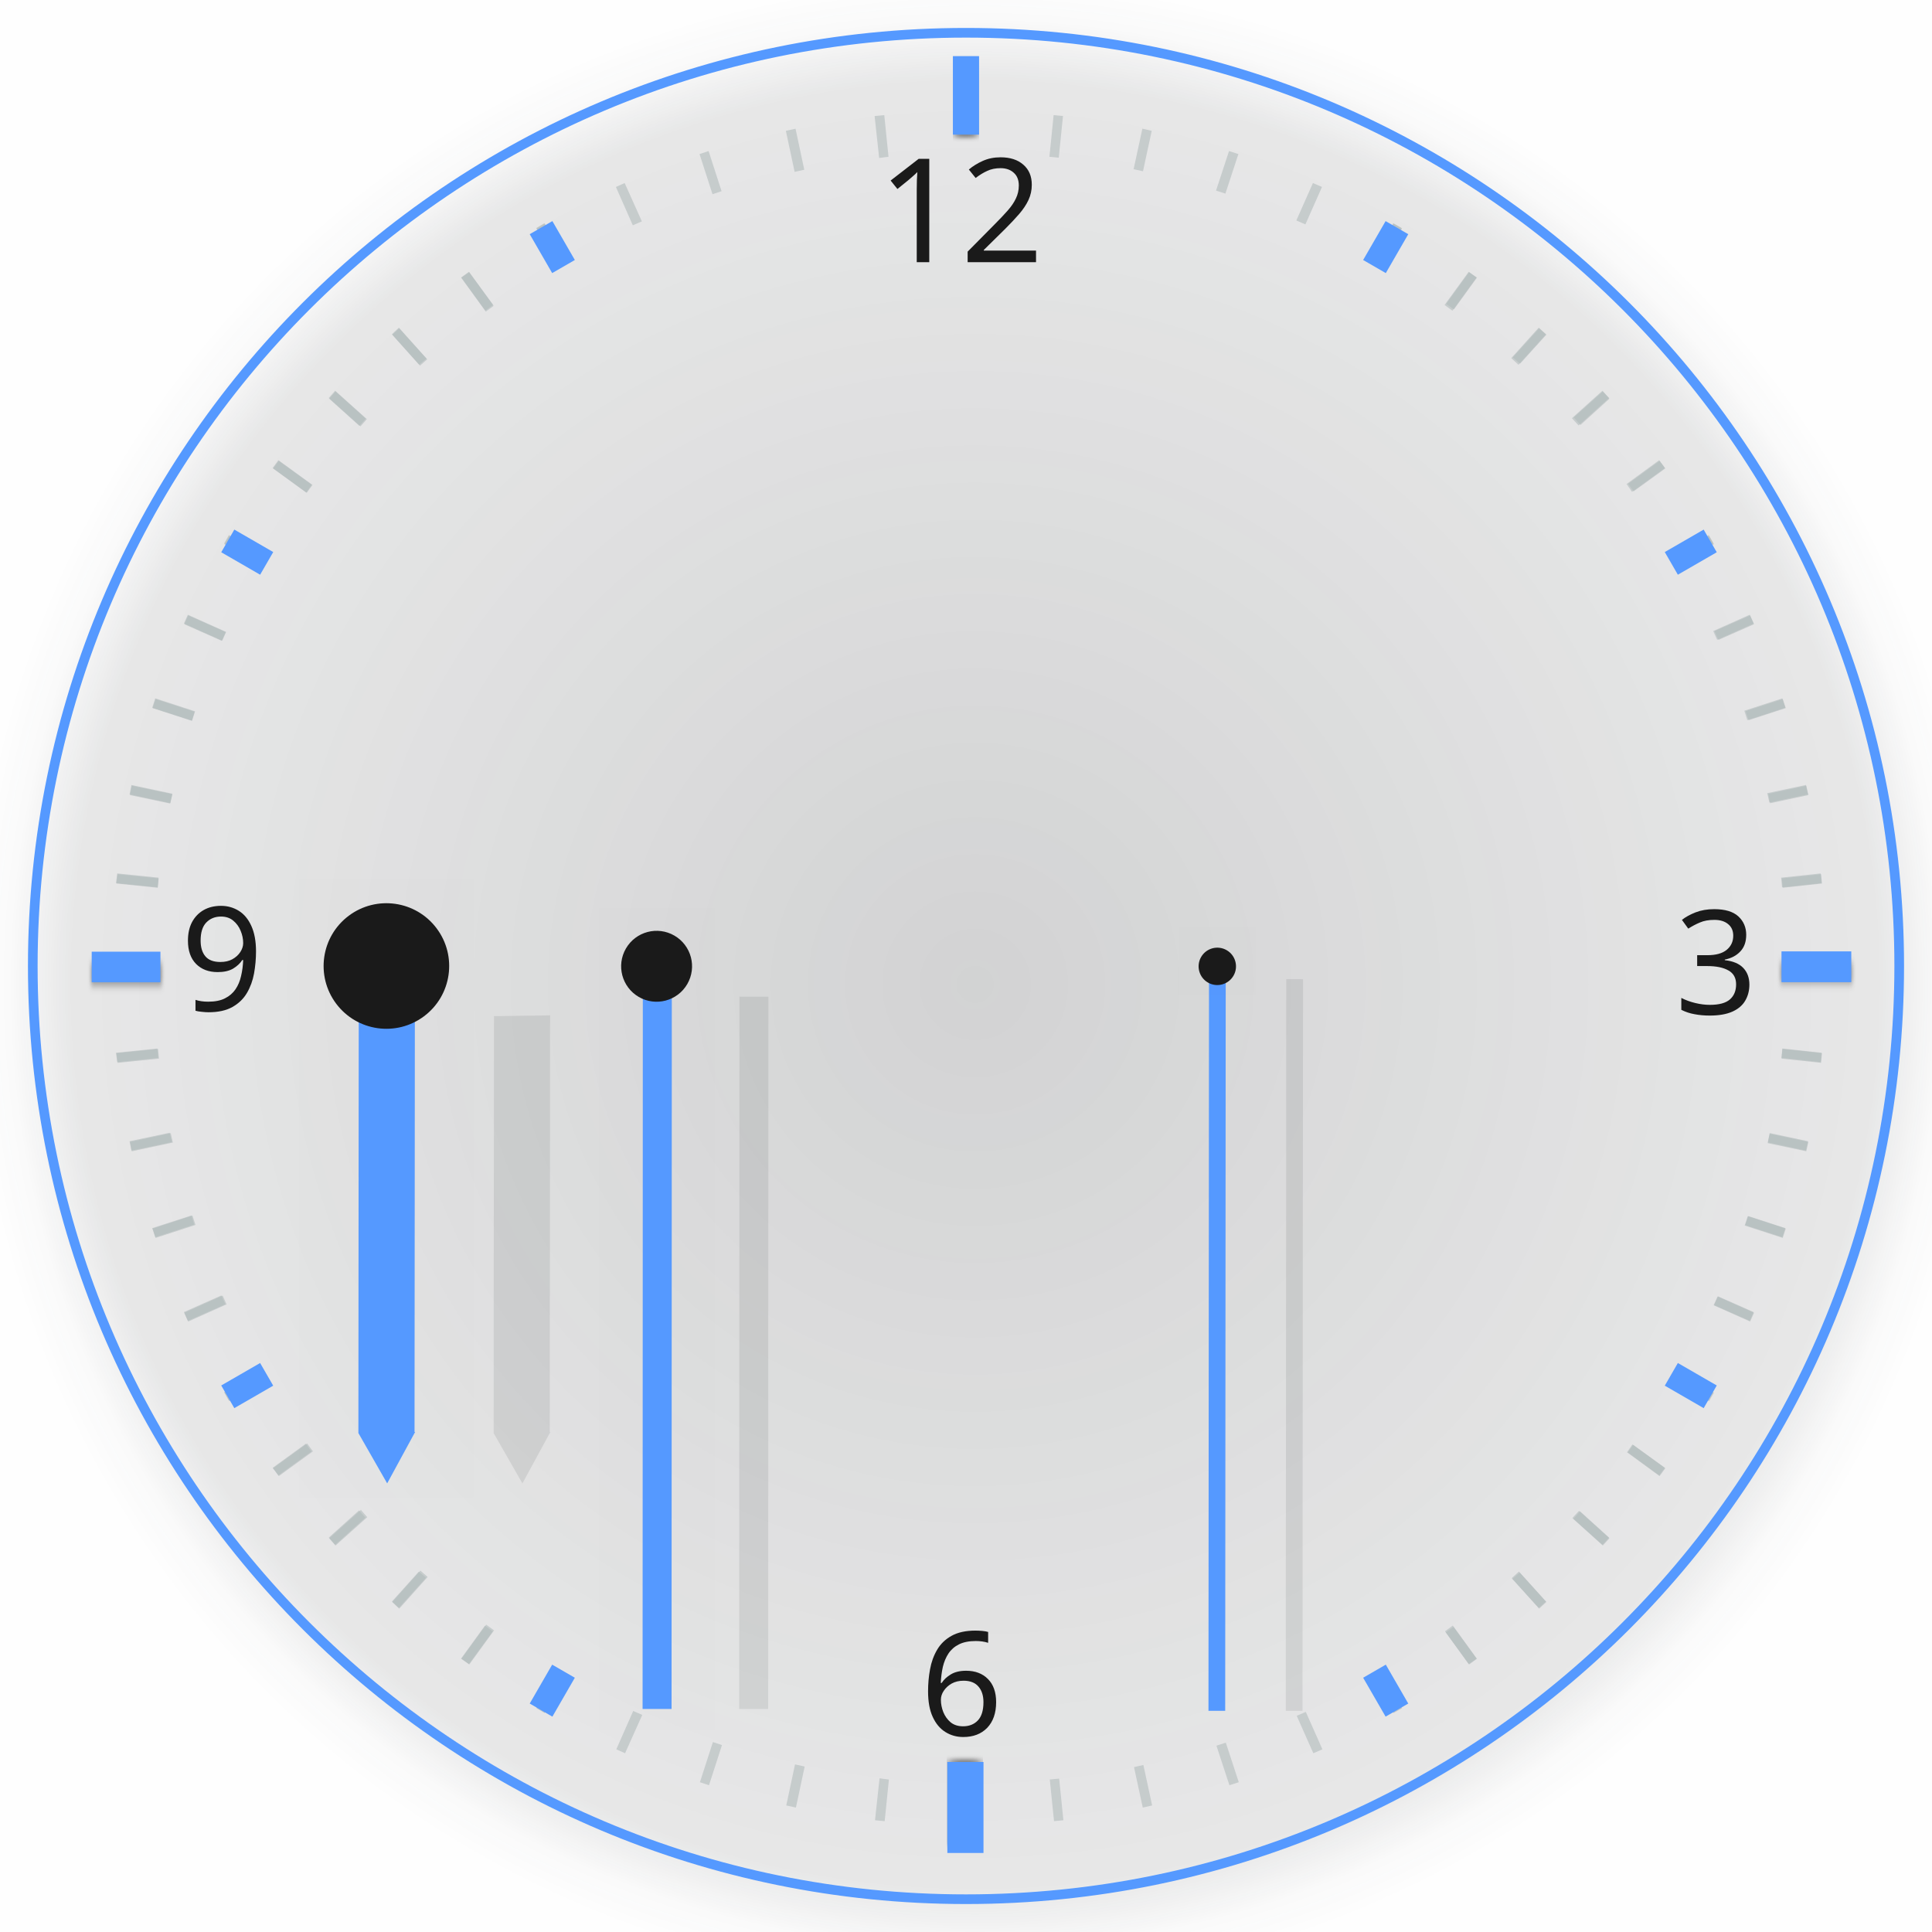
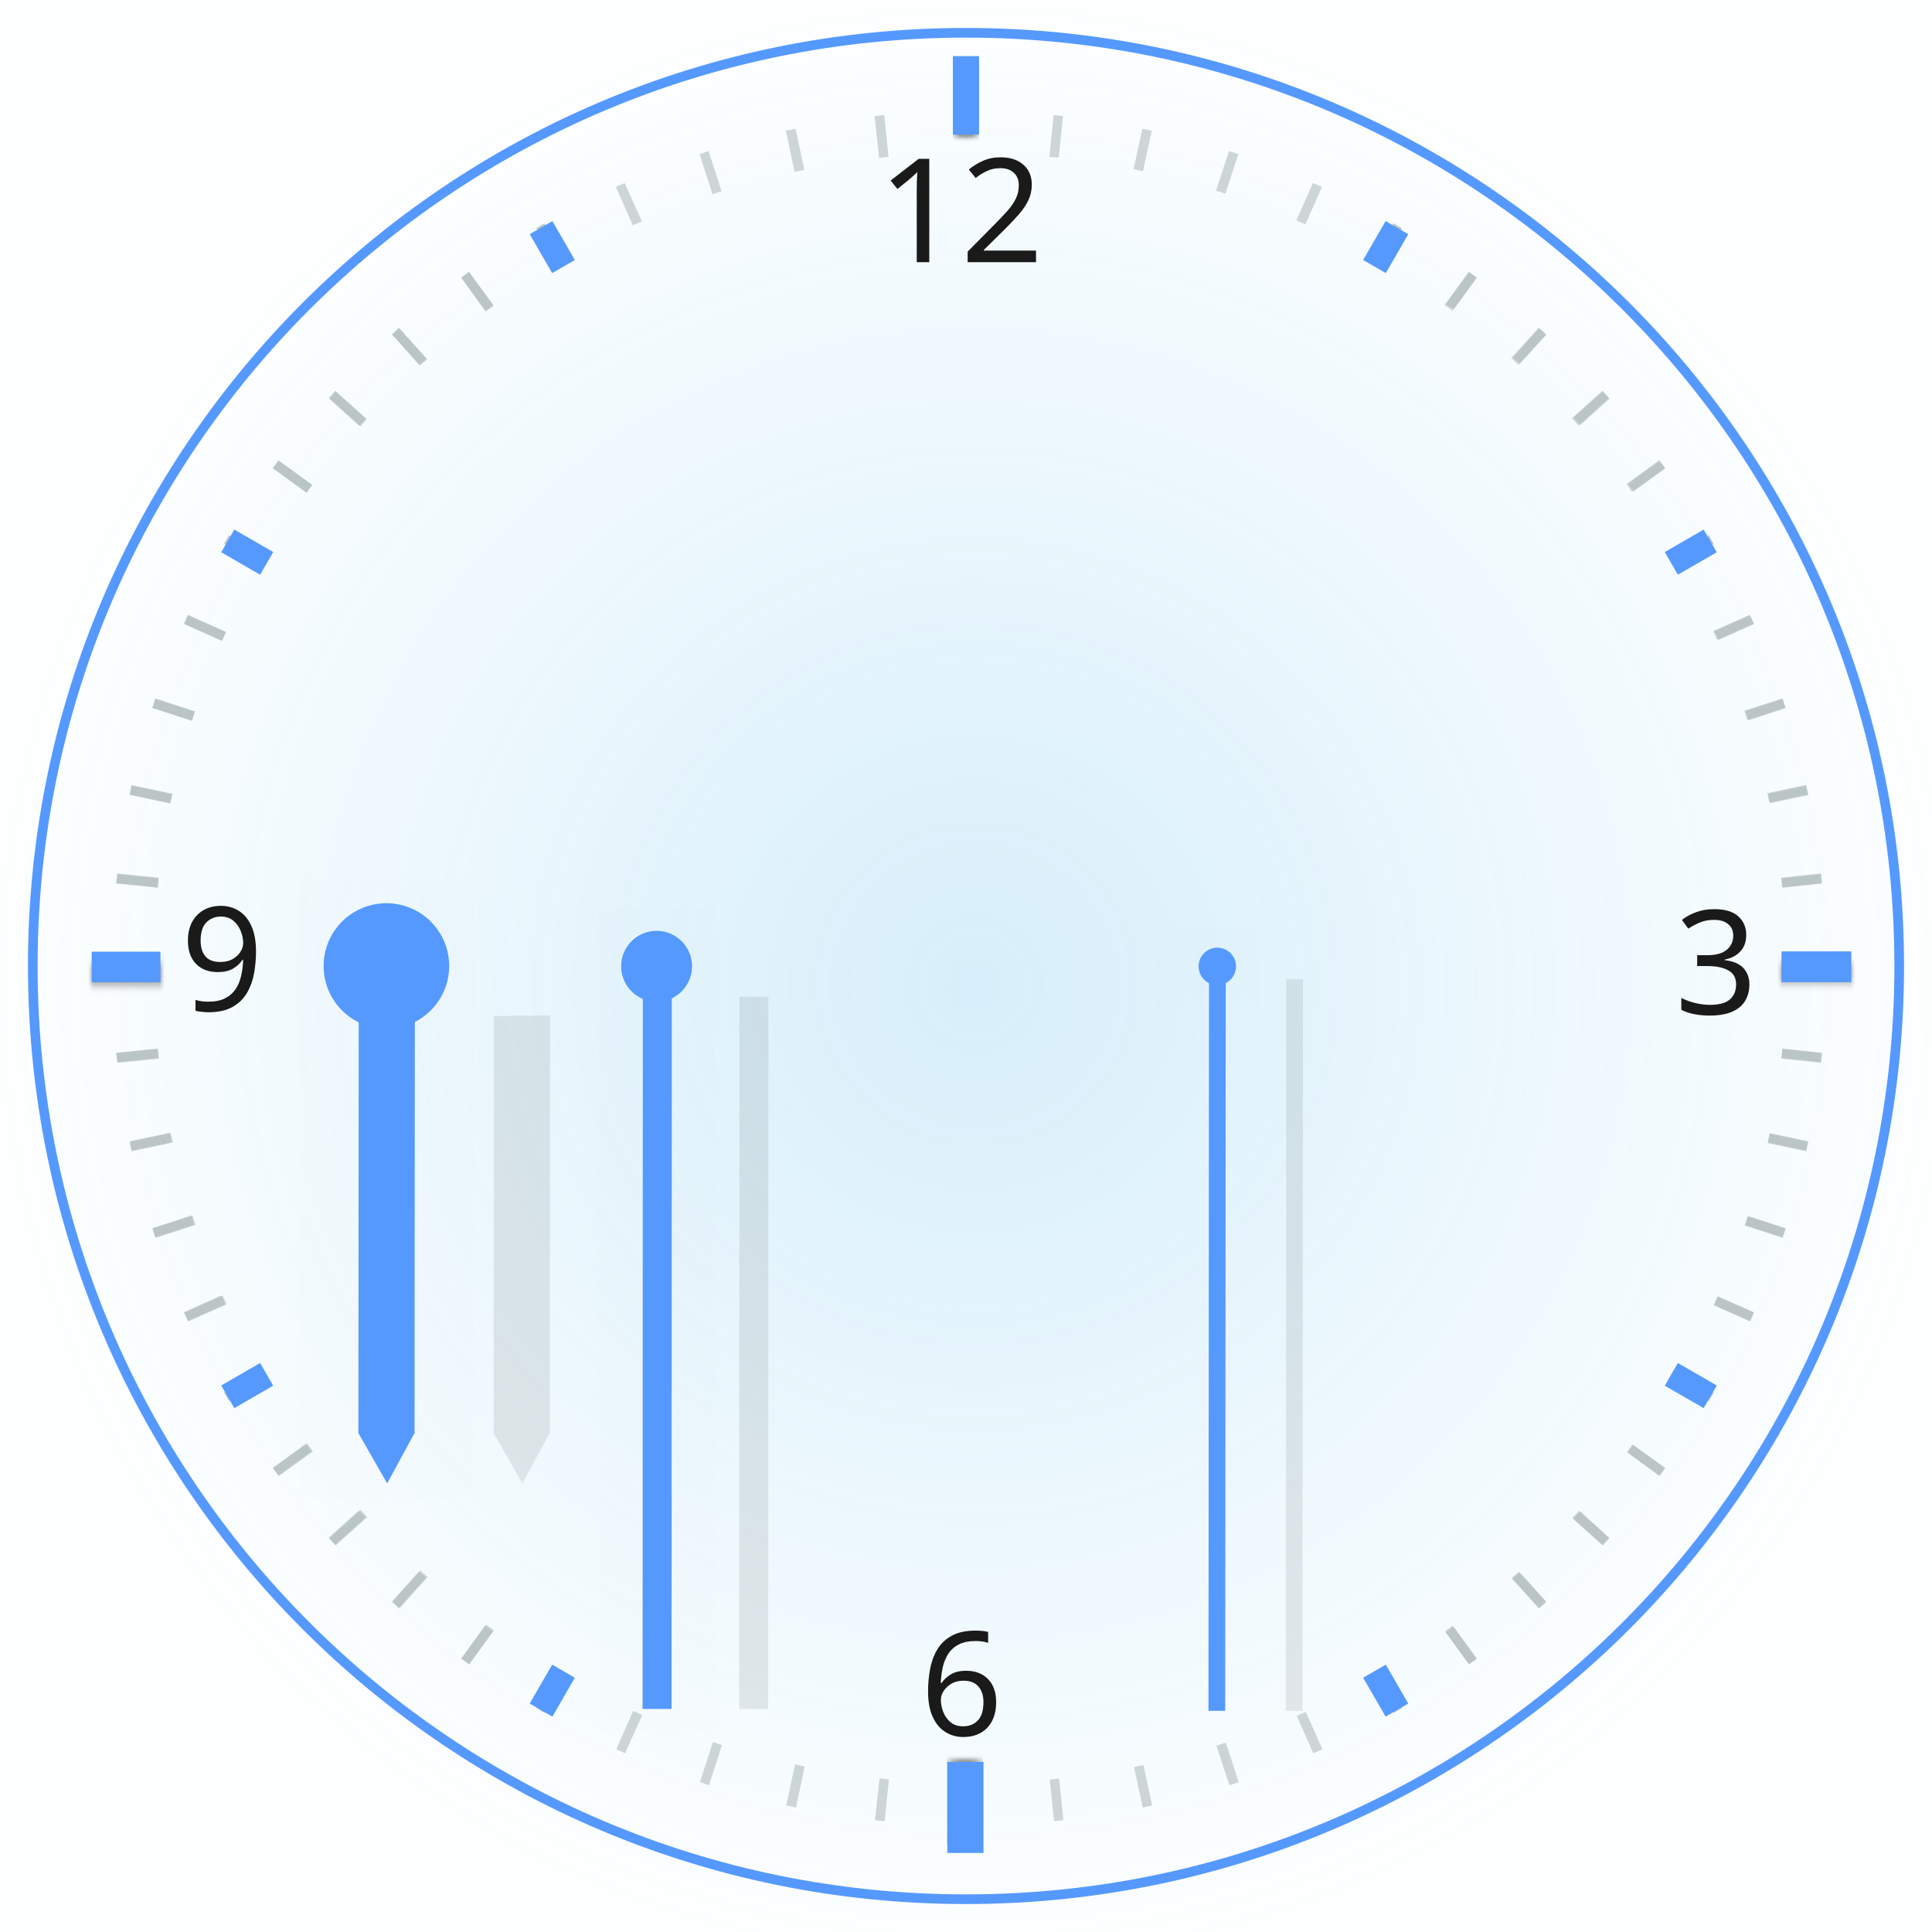
<svg xmlns="http://www.w3.org/2000/svg" xmlns:xlink="http://www.w3.org/1999/xlink" version="1.0" height="200" width="200" id="svg2">
  <defs id="defs5">
+     <linearGradient id="linearGradient888">
+       <stop style="stop-color:#3daee9;stop-opacity:1;" offset="0" id="stop884" />
+       <stop style="stop-color:#3daee9;stop-opacity:0;" offset="1" id="stop886" />
+     </linearGradient>
    <linearGradient id="linearGradient4011">
      <stop id="stop4013" offset="0" style="stop-color:#232629;stop-opacity:1;" />
      <stop style="stop-color:#232629;stop-opacity:0.523;" offset="0.9" id="stop4019" />
      <stop id="stop4021" offset="0.96" style="stop-color:#232629;stop-opacity:0.107;" />
      <stop id="stop4015" offset="1" style="stop-color:#232629;stop-opacity:0;" />
    </linearGradient>
    <filter height="1.905" y="-0.453" width="1.123" x="-0.061" id="filter5590" color-interpolation-filters="sRGB">
      <feGaussianBlur id="feGaussianBlur5592" stdDeviation="0.511" />
    </filter>
    <filter height="1.905" y="-0.453" width="1.123" x="-0.061" id="filter5574" color-interpolation-filters="sRGB">
      <feGaussianBlur id="feGaussianBlur5576" stdDeviation="0.511" />
    </filter>
    <filter height="1.123" y="-0.061" width="1.905" x="-0.453" id="filter5578" color-interpolation-filters="sRGB">
      <feGaussianBlur id="feGaussianBlur5580" stdDeviation="0.511" />
    </filter>
    <radialGradient r="96.606" fy="382.729" fx="1255.872" cy="382.729" cx="1255.872" gradientUnits="userSpaceOnUse" id="radialGradient4671" xlink:href="#linearGradient4011" />
    <radialGradient r="96.606" fy="382.729" fx="1255.872" cy="382.729" cx="1255.872" gradientUnits="userSpaceOnUse" id="radialGradient4671-1" xlink:href="#linearGradient4011" gradientTransform="matrix(1.076543,0,0,1.076543,-333.5874,169.8928)" />
+     <radialGradient xlink:href="#linearGradient888" id="radialGradient890" cx="1018.413" cy="581.917" fx="1018.413" fy="581.917" r="104" gradientUnits="userSpaceOnUse" />
  </defs>
  <g transform="translate(-1798.136,76.7415)" style="display:none" id="layer1" />
  <g transform="translate(-1798.136,76.7415)" style="display:inline" id="layer2" />
  <g id="layer4" style="display:inline" transform="translate(-1028.03,408.4746)" />
  <g id="layer5" style="display:inline" transform="translate(-1028.03,408.4746)" />
  <g transform="translate(-917.4624,-480.017)" id="ClockFace">
-     <circle id="path4329-4" style="fill:url(#radialGradient4671-1);fill-opacity:1;stroke:none;opacity:0.2" cx="1018.413" cy="581.917" r="104" />
+     <circle id="path4329-4" style="fill:url(#radialGradient890);fill-opacity:1;stroke:none;opacity:0.2" cx="1018.413" cy="581.917" r="104" />
    <g id="g4323">
-       <rect style="opacity:0.005;fill:#717171;fill-opacity:1;stroke:none" id="rect4069" width="214" height="214" x="909.569" y="474.722" />
+       <rect style="opacity:0.005;fill:#3daee9;fill-opacity:1;stroke:none" id="rect4069" width="214" height="214" x="910.768" y="473.524" />
      <circle transform="matrix(1.076543,0,0,1.076543,-334.5376,169.9925)" id="path4329" style="fill:url(#radialGradient4671);fill-opacity:1;stroke:none" />
      <g id="g4245">
        <path d="m 1352.477,382.729 a 96.606,96.606 0 0 1 -96.606,96.606 96.606,96.606 0 0 1 -96.606,-96.606 96.606,96.606 0 0 1 96.606,-96.606 96.606,96.606 0 0 1 96.606,96.606 z" id="path5099" style="fill:#1ea0e6;fill-opacity:1;stroke:none;opacity:0" transform="translate(-238.4086,197.2873)" />
        <g transform="translate(-0.5084997,-0.4121934)" id="g6149">
          <path id="path5480" d="m 974.362,503.58 -0.844,0.5 2.094,3.594 c 0.278,-0.163 0.564,-0.308 0.844,-0.469 z m 87.875,0 -2.031,3.531 c 0.293,0.167 0.585,0.33 0.875,0.5 l 2.031,-3.531 z m -95.687,5.031 -0.812,0.562 2.469,3.406 c 0.269,-0.199 0.541,-0.398 0.813,-0.594 z m 103.5,0 -2.375,3.281 c 0.267,0.192 0.548,0.368 0.812,0.562 l 2.375,-3.281 z m -110.75,5.812 -0.719,0.656 2.781,3.094 c 0.24,-0.219 0.508,-0.408 0.75,-0.625 z m 118,0 -2.719,3 c 0.248,0.221 0.504,0.432 0.75,0.656 l 2.719,-3 z m -124.594,6.531 -0.656,0.75 3.125,2.812 c 0.219,-0.247 0.434,-0.505 0.656,-0.75 z m 131.188,0 -3,2.688 c 0.233,0.255 0.458,0.523 0.687,0.781 l 3,-2.719 z m -137.063,7.188 -0.594,0.781 3.438,2.5 c 0.192,-0.268 0.367,-0.547 0.562,-0.812 z m 142.938,0 -3.25,2.375 c 0.191,0.259 0.375,0.52 0.562,0.781 l 3.281,-2.375 z m -148.063,7.75 -0.5,0.875 3.688,2.125 c 0.166,-0.292 0.331,-0.585 0.5,-0.875 z m 153.188,0 -3.5,2.031 c 0.17,0.29 0.333,0.582 0.5,0.875 l 3.5,-2.031 z m -157.438,8.25 -0.406,0.906 3.875,1.719 c 0.133,-0.305 0.27,-0.603 0.406,-0.906 z m 161.688,0 -3.688,1.625 c 0.136,0.301 0.274,0.603 0.406,0.906 l 3.688,-1.625 z m -165.063,8.656 -0.312,0.938 4.062,1.312 c 0.098,-0.308 0.18,-0.631 0.281,-0.938 z m 168.438,0 -3.844,1.25 c 0.102,0.31 0.214,0.626 0.312,0.938 l 3.844,-1.25 z m -170.906,8.969 -0.188,0.969 4.156,0.875 c 0.066,-0.324 0.149,-0.646 0.219,-0.969 z m 173.344,0 -3.937,0.844 c 0.069,0.321 0.122,0.647 0.187,0.969 l 3.969,-0.844 z m -174.812,9.156 -0.125,0.969 4.281,0.438 c 0.031,-0.322 0.059,-0.648 0.094,-0.969 l -4.25,-0.438 z m 176.344,0 -4.062,0.438 c 0.035,0.321 0.063,0.647 0.094,0.969 l 4.062,-0.438 -0.094,-0.969 z m -172.156,18.094 -4.312,0.438 0.125,1 4.281,-0.438 c -0.037,-0.333 -0.061,-0.666 -0.094,-1 z m 168.156,0 c -0.033,0.334 -0.057,0.667 -0.094,1 l 4.094,0.438 0.094,-1 z m -166.844,8.719 -4.219,0.906 0.188,0.969 4.25,-0.906 c -0.071,-0.322 -0.152,-0.645 -0.219,-0.969 z m 165.531,0.062 c -0.067,0.324 -0.148,0.646 -0.219,0.969 l 4,0.844 0.219,-0.969 z m -163.281,8.469 -4.125,1.344 0.312,0.969 4.125,-1.344 c -0.107,-0.323 -0.209,-0.644 -0.312,-0.969 z m 161,0.062 c -0.104,0.325 -0.205,0.646 -0.313,0.969 l 3.938,1.281 0.312,-0.969 z m -157.875,8.219 -3.969,1.781 0.406,0.906 3.969,-1.781 c -0.138,-0.303 -0.272,-0.601 -0.406,-0.906 z m 154.75,0.094 c -0.134,0.303 -0.269,0.605 -0.406,0.906 l 3.781,1.688 0.406,-0.906 z m -150.75,7.781 -3.813,2.188 0.5,0.875 3.813,-2.188 c -0.17,-0.289 -0.334,-0.584 -0.5,-0.875 z m 146.75,0.094 c -0.168,0.292 -0.329,0.585 -0.5,0.875 l 3.625,2.094 0.5,-0.875 z m -142,7.344 -3.531,2.562 0.594,0.812 3.531,-2.562 c -0.2,-0.27 -0.397,-0.54 -0.594,-0.812 z m 137.187,0.094 c -0.193,0.268 -0.366,0.547 -0.562,0.812 l 3.375,2.469 0.594,-0.812 z m -131.625,6.781 -3.281,2.938 0.656,0.75 3.281,-2.938 c -0.224,-0.246 -0.435,-0.502 -0.656,-0.75 z m 126.094,0.094 c -0.226,0.253 -0.458,0.499 -0.688,0.75 l 3.156,2.844 0.687,-0.75 z m -119.937,6.188 -2.906,3.25 0.719,0.688 2.938,-3.281 c -0.248,-0.221 -0.504,-0.432 -0.75,-0.656 z m 113.719,0.094 c -0.251,0.228 -0.496,0.462 -0.75,0.688 l 2.844,3.156 0.75,-0.688 z m -106.906,5.5 -2.562,3.531 0.812,0.594 2.562,-3.531 c -0.272,-0.195 -0.543,-0.395 -0.812,-0.594 z m 100.062,0.094 c -0.27,0.198 -0.54,0.399 -0.812,0.594 l 2.5,3.438 0.812,-0.594 z m -92.656,4.781 -2.187,3.781 0.844,0.5 2.188,-3.812 c -0.28,-0.16 -0.566,-0.306 -0.844,-0.469 z m 85.25,0.062 c -0.283,0.165 -0.559,0.338 -0.844,0.5 l 2.125,3.719 0.875,-0.5 z m -77.437,4 -1.75,3.969 0.906,0.406 1.781,-3.969 c -0.313,-0.138 -0.626,-0.265 -0.937,-0.406 z m 69.625,0.094 c -0.308,0.139 -0.628,0.271 -0.938,0.406 l 1.719,3.875 0.938,-0.406 z m -61.375,3.125 -1.344,4.156 0.938,0.312 1.344,-4.156 c -0.314,-0.1 -0.625,-0.209 -0.937,-0.312 z m 53.094,0.062 c -0.322,0.106 -0.645,0.21 -0.969,0.312 l 1.344,4.094 0.969,-0.312 z m -44.594,2.25 -0.906,4.25 1,0.219 0.906,-4.25 c -0.334,-0.069 -0.668,-0.146 -1,-0.219 z m 36.062,0.062 c -0.327,0.07 -0.641,0.152 -0.969,0.219 l 0.906,4.188 0.969,-0.219 z m -27.312,1.375 -0.469,4.344 1,0.094 0.438,-4.312 c -0.325,-0.032 -0.645,-0.089 -0.969,-0.125 z m 18.594,0.031 c -0.323,0.035 -0.645,0.062 -0.969,0.094 l 0.437,4.312 0.969,-0.094 z" style="font-size:medium;font-style:normal;font-variant:normal;font-weight:normal;font-stretch:normal;text-indent:0;text-align:start;text-decoration:none;line-height:normal;letter-spacing:normal;word-spacing:normal;text-transform:none;direction:ltr;block-progression:tb;writing-mode:lr-tb;text-anchor:start;baseline-shift:baseline;opacity:0.6;color:#000000;fill:#b1babb;fill-opacity:1;stroke:none;stroke-width:1px;marker:none;visibility:visible;display:inline;overflow:visible;enable-background:accumulate;font-family:Sans;-inkscape-font-specification:Sans" />
          <path style="color:#000000;font-style:normal;font-variant:normal;font-weight:normal;font-stretch:normal;font-size:medium;line-height:normal;font-family:Sans;-inkscape-font-specification:Sans;text-indent:0;text-align:start;text-decoration:none;text-decoration-line:none;letter-spacing:normal;word-spacing:normal;text-transform:none;direction:ltr;block-progression:tb;writing-mode:lr-tb;baseline-shift:baseline;text-anchor:start;display:inline;overflow:visible;visibility:visible;opacity:0.6;fill:#b1babb;fill-opacity:1;stroke:none;stroke-width:1px;marker:none;enable-background:accumulate" d="m 974.322,657.721 -0.844,-0.5 2.094,-3.594 c 0.278,0.163 0.564,0.308 0.844,0.469 z m 87.875,0 -2.031,-3.531 c 0.293,-0.167 0.585,-0.33 0.875,-0.5 l 2.031,3.531 z m -95.688,-5.031 -0.812,-0.562 2.469,-3.406 c 0.269,0.199 0.541,0.398 0.813,0.594 z m 103.5,0 -2.375,-3.281 c 0.267,-0.192 0.548,-0.368 0.812,-0.562 l 2.375,3.281 z m -110.75,-5.812 -0.719,-0.656 2.781,-3.094 c 0.24,0.219 0.508,0.408 0.75,0.625 z m 118,0 -2.719,-3 c 0.248,-0.221 0.504,-0.432 0.75,-0.656 l 2.719,3 z m -124.594,-6.531 -0.656,-0.75 3.125,-2.812 c 0.219,0.247 0.434,0.505 0.656,0.75 z m 131.188,0 -3,-2.688 c 0.233,-0.255 0.458,-0.523 0.687,-0.781 l 3,2.719 z m -137.063,-7.188 -0.594,-0.781 3.438,-2.5 c 0.192,0.268 0.367,0.547 0.562,0.812 z m 142.938,0 -3.25,-2.375 c 0.191,-0.259 0.375,-0.52 0.562,-0.781 l 3.281,2.375 z m -148.063,-7.75 -0.5,-0.875 3.688,-2.125 c 0.166,0.292 0.331,0.585 0.5,0.875 z m 153.188,0 -3.5,-2.031 c 0.17,-0.29 0.333,-0.582 0.5,-0.875 l 3.5,2.031 z m -157.438,-8.25 -0.406,-0.906 3.875,-1.719 c 0.133,0.305 0.27,0.603 0.406,0.906 z m 161.688,0 -3.688,-1.625 c 0.136,-0.301 0.274,-0.603 0.406,-0.906 l 3.688,1.625 z m -165.063,-8.656 -0.312,-0.938 4.062,-1.312 c 0.098,0.308 0.18,0.631 0.281,0.938 z m 168.438,0 -3.844,-1.25 c 0.102,-0.31 0.214,-0.626 0.312,-0.938 l 3.844,1.25 z m -170.906,-8.969 -0.188,-0.969 4.156,-0.875 c 0.066,0.324 0.149,0.646 0.219,0.969 z m 173.344,0 -3.937,-0.844 c 0.069,-0.321 0.122,-0.647 0.187,-0.969 l 3.969,0.844 z m -174.812,-9.156 -0.125,-0.969 4.281,-0.438 c 0.031,0.322 0.059,0.648 0.094,0.969 l -4.25,0.438 z m 176.344,0 -4.062,-0.438 c 0.035,-0.321 0.063,-0.647 0.094,-0.969 l 4.062,0.438 -0.094,0.969 z m -172.156,-18.094 -4.312,-0.438 0.125,-1 4.281,0.438 c -0.037,0.333 -0.061,0.666 -0.094,1 z m 168.156,0 c -0.033,-0.334 -0.057,-0.667 -0.094,-1 l 4.094,-0.438 0.094,1 z m -166.844,-8.719 -4.219,-0.906 0.188,-0.969 4.25,0.906 c -0.071,0.322 -0.152,0.645 -0.219,0.969 z m 165.531,-0.062 c -0.067,-0.324 -0.148,-0.646 -0.219,-0.969 l 4,-0.844 0.219,0.969 z m -163.281,-8.469 -4.125,-1.344 0.312,-0.969 4.125,1.344 c -0.107,0.323 -0.209,0.644 -0.312,0.969 z m 161,-0.062 c -0.104,-0.325 -0.205,-0.646 -0.313,-0.969 l 3.938,-1.281 0.312,0.969 z m -157.875,-8.219 -3.969,-1.781 0.406,-0.906 3.969,1.781 c -0.138,0.303 -0.272,0.601 -0.406,0.906 z m 154.75,-0.094 c -0.134,-0.303 -0.269,-0.605 -0.406,-0.906 l 3.781,-1.688 0.406,0.906 z m -150.75,-7.781 -3.813,-2.188 0.5,-0.875 3.813,2.188 c -0.17,0.289 -0.334,0.584 -0.5,0.875 z m 146.75,-0.094 c -0.168,-0.292 -0.329,-0.585 -0.5,-0.875 l 3.625,-2.094 0.5,0.875 z m -142,-7.344 -3.531,-2.562 0.594,-0.812 3.531,2.562 c -0.2,0.27 -0.397,0.54 -0.594,0.812 z m 137.187,-0.094 c -0.193,-0.268 -0.366,-0.547 -0.562,-0.812 l 3.375,-2.469 0.594,0.812 z m -131.625,-6.781 -3.281,-2.938 0.656,-0.75 3.281,2.938 c -0.224,0.246 -0.435,0.502 -0.656,0.75 z m 126.094,-0.094 c -0.226,-0.253 -0.458,-0.499 -0.688,-0.75 l 3.156,-2.844 0.687,0.75 z m -119.938,-6.188 -2.906,-3.25 0.719,-0.688 2.938,3.281 c -0.248,0.221 -0.504,0.432 -0.75,0.656 z m 113.719,-0.094 c -0.251,-0.228 -0.496,-0.462 -0.75,-0.688 l 2.844,-3.156 0.75,0.688 z m -106.906,-5.5 -2.562,-3.531 0.812,-0.594 2.562,3.531 c -0.272,0.195 -0.543,0.395 -0.812,0.594 z m 100.063,-0.094 c -0.27,-0.198 -0.54,-0.399 -0.812,-0.594 l 2.5,-3.438 0.812,0.594 z m -92.656,-4.781 -2.187,-3.781 0.844,-0.5 2.188,3.812 c -0.28,0.16 -0.566,0.306 -0.844,0.469 z m 85.25,-0.062 c -0.283,-0.165 -0.559,-0.338 -0.844,-0.5 l 2.125,-3.719 0.875,0.5 z m -77.437,-4 -1.75,-3.969 0.906,-0.406 1.781,3.969 c -0.313,0.138 -0.626,0.265 -0.937,0.406 z m 69.625,-0.094 c -0.308,-0.139 -0.628,-0.271 -0.938,-0.406 l 1.719,-3.875 0.938,0.406 z m -61.375,-3.125 -1.344,-4.156 0.938,-0.312 1.344,4.156 c -0.314,0.1 -0.625,0.209 -0.937,0.312 z m 53.094,-0.062 c -0.322,-0.106 -0.645,-0.21 -0.969,-0.312 l 1.344,-4.094 0.969,0.312 z m -44.594,-2.25 -0.906,-4.25 1,-0.219 0.906,4.25 c -0.334,0.069 -0.668,0.146 -1,0.219 z m 36.062,-0.062 c -0.327,-0.07 -0.641,-0.152 -0.969,-0.219 l 0.906,-4.188 0.969,0.219 z m -27.312,-1.375 -0.469,-4.344 1,-0.094 0.438,4.312 c -0.325,0.032 -0.645,0.089 -0.969,0.125 z m 18.594,-0.031 c -0.323,-0.035 -0.645,-0.062 -0.969,-0.094 l 0.437,-4.312 0.969,0.094 z" id="path4514" />
        </g>
        <rect style="fill:#212121;fill-opacity:0.413;stroke:none;filter:url(#filter5590)" id="rect5549" width="20" height="2.709" x="927.479" y="580.171" transform="matrix(0.3669433,0,0,0.8634778,586.551,78.71844)" />
        <rect y="578.535" x="926.956" height="3.167" width="7.115" id="rect5442" style="fill:#5599ff;fill-opacity:1;stroke:none" />
        <rect y="580.172" x="1088.579" height="2.709" width="20" id="rect5531" style="fill:#1c1c1c;fill-opacity:0.361;stroke:none;filter:url(#filter5574)" transform="matrix(0.3745782,0,0,0.8188335,693.9931,104.5514)" />
        <rect style="fill:#5599ff;fill-opacity:1;stroke:none" id="rect5446" width="7.224" height="3.189" x="1101.882" y="578.504" />
        <rect transform="matrix(0,0.447875,-1.213096,0,-587.0654,505.786)" style="fill:#2a2a2a;fill-opacity:0.524;stroke:none;filter:url(#filter5578)" id="rect5571" width="20" height="2.709" x="349.026" y="-1323.934" />
        <rect y="-1019.273" x="662.417" height="3.742" width="9.419" id="rect5448" style="fill:#5599ff;fill-opacity:1;stroke:none" transform="matrix(0,1,-1,0,0,0)" />
        <path transform="translate(-238.4086,197.2873)" style="fill:none;stroke:#5599ff;stroke-opacity:1" id="path5627" d="m 1352.477,382.729 a 96.606,96.606 0 0 1 -96.606,96.606 96.606,96.606 0 0 1 -96.606,-96.606 96.606,96.606 0 0 1 96.606,-96.606 96.606,96.606 0 0 1 96.606,96.606 z" />
        <g transform="translate(-0.5084997,-0.4121934)" id="g6073">
          <path d="m 1090.307,537.577 4.027,-2.325 1.355,2.346 -4.027,2.325 z m -149.435,86.276 4.027,-2.325 1.355,2.346 -4.027,2.325 z" style="fill:#5599ff;fill-opacity:1;stroke:none" id="path6063" />
          <path id="path6065" style="fill:#5599ff;fill-opacity:1;stroke:none" d="m 1059.083,507.345 2.325,-4.027 2.346,1.355 -2.325,4.027 z m -86.276,149.435 2.325,-4.027 2.346,1.355 -2.325,4.027 z" />
          <path d="m 944.9,539.923 -4.027,-2.325 1.355,-2.346 4.027,2.325 z m 149.435,86.276 -4.027,-2.325 1.355,-2.346 4.027,2.325 z" style="fill:#5599ff;fill-opacity:1;stroke:none" id="path6067" />
          <path id="path6069" style="fill:#5599ff;fill-opacity:1;stroke:none" d="m 975.132,508.699 -2.325,-4.027 2.346,-1.355 2.325,4.027 z m 86.276,149.435 -2.325,-4.027 2.346,-1.355 2.325,4.027 z" />
        </g>
        <rect y="-1323.934" x="349.026" height="2.709" width="20" id="rect4510" style="fill:#2a2a2a;fill-opacity:0.524;stroke:none;filter:url(#filter5578)" transform="matrix(0,0.4058559,-0.8691949,0,-132.1378,344.5087)" />
        <rect transform="matrix(0,1,-1,0,0,0)" style="fill:#5599ff;fill-opacity:1;stroke:none" id="rect4512" width="8.124" height="2.709" x="485.829" y="-1018.815" />
        <text xml:space="preserve" style="font-style:normal;font-weight:normal;font-size:15px;line-height:125%;font-family:sans-serif;letter-spacing:0px;word-spacing:0px;fill:#1a1a1a;fill-opacity:1;stroke:none;stroke-width:1px;stroke-linecap:butt;stroke-linejoin:miter;stroke-opacity:1;" x="936.168" y="584.649" id="text4204">
          <tspan id="tspan4206" x="936.168" y="584.649" style="font-style:normal;font-variant:normal;font-weight:normal;font-stretch:normal;font-size:15px;font-family:Aller;-inkscape-font-specification:Aller;fill:#1a1a1a;fill-opacity:1;">9</tspan>
        </text>
        <text id="text4208" y="584.993" x="1090.838" style="font-style:normal;font-weight:normal;font-size:15px;line-height:125%;font-family:sans-serif;letter-spacing:0px;word-spacing:0px;fill:#1a1a1a;fill-opacity:1;stroke:none;stroke-width:1px;stroke-linecap:butt;stroke-linejoin:miter;stroke-opacity:1;" xml:space="preserve">
          <tspan style="font-style:normal;font-variant:normal;font-weight:normal;font-stretch:normal;font-size:15px;font-family:Aller;-inkscape-font-specification:Aller;fill:#1a1a1a;fill-opacity:1;" y="584.993" x="1090.838" id="tspan4210">3</tspan>
        </text>
        <text id="text4212" y="659.676" x="1012.708" style="font-style:normal;font-weight:normal;font-size:15px;line-height:125%;font-family:sans-serif;letter-spacing:0px;word-spacing:0px;fill:#1a1a1a;fill-opacity:1;stroke:none;stroke-width:1px;stroke-linecap:butt;stroke-linejoin:miter;stroke-opacity:1;" xml:space="preserve">
          <tspan style="font-style:normal;font-variant:normal;font-weight:normal;font-stretch:normal;font-size:15px;font-family:Aller;-inkscape-font-specification:Aller;fill:#1a1a1a;fill-opacity:1;" y="659.676" x="1012.708" id="tspan4214">6</tspan>
        </text>
        <text xml:space="preserve" style="font-style:normal;font-weight:normal;font-size:15px;line-height:125%;font-family:sans-serif;letter-spacing:0px;word-spacing:0px;fill:#1a1a1a;fill-opacity:1;stroke:none;stroke-width:1px;stroke-linecap:butt;stroke-linejoin:miter;stroke-opacity:1;" x="1008.331" y="507.159" id="text4216">
          <tspan id="tspan4218" x="1008.331" y="507.159" style="font-style:normal;font-variant:normal;font-weight:normal;font-stretch:normal;font-size:15px;font-family:Aller;-inkscape-font-specification:Aller;fill:#1a1a1a;fill-opacity:1;">12</tspan>
        </text>
      </g>
    </g>
  </g>
  <g id="HourHand" transform="matrix(-0.6000147,-0.799989,0.799989,-0.6000147,185.5251,1262.698)">
    <rect transform="matrix(-0.6000147,0.799989,-0.799989,-0.6000147,1122.662,607.6191)" y="91" x="33" height="64" width="18" id="rect4673" style="opacity:0.01;fill:#232629;fill-opacity:0.604;stroke:none" />
    <path style="fill:#5599ff;fill-opacity:1;stroke:none" d="m 980.523,549.887 -5.955,-0.742 2.521,5.509 0.036,-0.051 34.481,25.905 3.422,-4.698 -34.481,-25.905 z" id="rect5450" />
-     <path transform="translate(-753.9339,199.1847)" d="m 1777.896,382.032 a 6.499,6.499 0 0 1 -6.499,6.499 6.499,6.499 0 0 1 -6.5,-6.499 6.499,6.499 0 0 1 6.5,-6.499 6.499,6.499 0 0 1 6.499,6.499 z" id="path5455-2" style="fill:#1a1a1a;fill-opacity:1;stroke:none" />
+     <path transform="translate(-753.9339,199.1847)" d="m 1777.896,382.032 a 6.499,6.499 0 0 1 -6.499,6.499 6.499,6.499 0 0 1 -6.5,-6.499 6.499,6.499 0 0 1 6.5,-6.499 6.499,6.499 0 0 1 6.499,6.499 z" id="path5455-2" style="fill:#5599ff;fill-opacity:1;stroke:none" />
  </g>
  <g id="MinuteHand" transform="matrix(-0.5033012,0.864111,-0.864111,-0.5033012,1082.352,-486.6583)" style="fill:#717171;fill-opacity:1">
    <rect transform="matrix(-0.5033012,-0.864111,0.864111,-0.5033012,966.2824,692.0649)" y="94" x="64" height="85" width="12" id="rect4675" style="opacity:0.01;fill:#232629;fill-opacity:0.604;stroke:none" />
    <path id="rect5459" d="m 588.165,1012.615 75.736,7e-4 0,3 -75.736,-7e-4 z" style="fill:#5599ff;stroke:none;fill-opacity:1" transform="matrix(0.8642748,-0.5030199,0.5030199,0.8642748,0,0)" />
-     <path style="fill:#1a1a1a;fill-opacity:1;stroke:none" id="path5457" d="m 1777.896,382.032 a 6.499,6.499 0 0 1 -6.499,6.499 6.499,6.499 0 0 1 -6.5,-6.499 6.499,6.499 0 0 1 6.5,-6.499 6.499,6.499 0 0 1 6.499,6.499 z" transform="matrix(0.5647512,0,0,0.5647512,17.10373,365.5042)" />
+     <path style="fill:#5599ff;fill-opacity:1;stroke:none" id="path5457" d="m 1777.896,382.032 a 6.499,6.499 0 0 1 -6.499,6.499 6.499,6.499 0 0 1 -6.5,-6.499 6.499,6.499 0 0 1 6.5,-6.499 6.499,6.499 0 0 1 6.499,6.499 z" transform="matrix(0.5647512,0,0,0.5647512,17.10373,365.5042)" />
  </g>
  <g id="SecondHand" transform="matrix(-0.5006173,0.8656687,-0.8656687,-0.5006173,1138.495,-489.7159)">
    <rect transform="matrix(0.8660254,-0.5,0.5,0.8660254,0,0)" y="1011.187" x="589.805" height="1.732" width="77.736" id="rect6212" style="fill:#5599ff;fill-opacity:1;stroke:none" />
    <rect transform="matrix(-0.5006173,-0.8656687,0.8656687,-0.5006173,985.8723,726.5489)" y="96" x="106" height="7" width="8" id="rect4677" style="opacity:0.01;fill:#232629;fill-opacity:0.604;stroke:none" />
-     <path id="path6214" d="m 1777.896,382.032 c 0,3.59 -2.91,6.499 -6.499,6.499 -3.59,0 -6.5,-2.91 -6.5,-6.499 0,-3.59 2.91,-6.499 6.5,-6.499 3.59,0 6.499,2.91 6.499,6.499 z" style="fill:#1a1a1a;fill-opacity:1;stroke:none" transform="matrix(0.2978345,0,0,0.2978345,489.8134,467.4493)" />
+     <path id="path6214" d="m 1777.896,382.032 c 0,3.59 -2.91,6.499 -6.499,6.499 -3.59,0 -6.5,-2.91 -6.5,-6.499 0,-3.59 2.91,-6.499 6.5,-6.499 3.59,0 6.499,2.91 6.499,6.499 z" style="fill:#5599ff;fill-opacity:1;stroke:none" transform="matrix(0.2978345,0,0,0.2978345,489.8134,467.4493)" />
  </g>
  <g transform="matrix(-0.6000147,-0.799989,0.799989,-0.6000147,199.5251,1262.698)" id="HourHandShadow" style="opacity:0.1">
    <path id="path4376" d="m 980.523,549.887 -5.955,-0.742 2.521,5.509 0.036,-0.051 34.481,25.905 3.422,-4.698 -34.481,-25.905 z" style="fill:#232629;fill-opacity:1;stroke:none" />
    <path transform="translate(-754,199.1995)" d="m 1777.896,382.032 a 6.499,6.499 0 0 1 -6.499,6.499 6.499,6.499 0 0 1 -6.5,-6.499 6.499,6.499 0 0 1 6.5,-6.499 6.499,6.499 0 0 1 6.499,6.499 z" id="path4378" style="fill:#232629;fill-opacity:0.004;stroke:none" />
  </g>
  <g transform="matrix(-0.5006173,0.8656687,-0.8656687,-0.5006173,1146.495,-489.7159)" id="SecondHandShadow" style="opacity:0.1;fill:#232629;fill-opacity:1">
    <path id="rect4414" d="m 591.805,1011.186 75.736,0 0,1.732 -75.736,0 z" style="fill:#232629;stroke:none" transform="matrix(0.8660254,-0.5,0.5,0.8660254,0,0)" />
    <path transform="matrix(0.2978345,0,0,0.2978345,489.8134,467.4493)" d="m 1777.896,382.032 a 6.499,6.499 0 0 1 -6.499,6.499 6.499,6.499 0 0 1 -6.5,-6.499 6.499,6.499 0 0 1 6.5,-6.499 6.499,6.499 0 0 1 6.499,6.499 z" id="path4416" style="fill:#232629;fill-opacity:0.004;stroke:none" />
    <rect transform="matrix(-0.5006173,-0.8656687,0.8656687,-0.5006173,988.876,731.7429)" y="97" x="113" height="82" width="6" id="rect4715" style="opacity:0.01;fill:#232629;fill-opacity:0.604;stroke:none" />
  </g>
  <path d="m -45,100 a 5,5 0 1 1 -10,0 5,5 0 1 1 10,0 z" id="HandCenterScrew" style="opacity:0.001;fill:#232629;fill-opacity:1;stroke:none" />
  <circle d="m -150,100 a 45,45 0 1 1 -90,0 45,45 0 1 1 90,0 z" transform="matrix(1.573921,0,0,1.573921,111.9146,-57.39209)" id="Glass" style="opacity:0.001;fill:#232629;fill-opacity:1;stroke:none" />
  <g style="opacity:0.1;fill:#232629;fill-opacity:1" transform="matrix(-0.5033012,0.864111,-0.864111,-0.5033012,1092.352,-486.6583)" id="MinuteHandShadow">
    <path id="rect4404" d="m 590.165,1012.615 73.736,0 0,3 -73.736,0 z" style="fill:#232629;stroke:none" transform="matrix(0.8642748,-0.5030199,0.5030199,0.8642748,0,0)" />
    <path style="fill:#232629;fill-opacity:0.004;stroke:none" id="path4406" d="m 1777.896,382.032 a 6.499,6.499 0 0 1 -6.499,6.499 6.499,6.499 0 0 1 -6.5,-6.499 6.499,6.499 0 0 1 6.5,-6.499 6.499,6.499 0 0 1 6.499,6.499 z" transform="matrix(0.6249637,0,0,0.6249637,-89.66208,342.4755)" />
  </g>
</svg>
